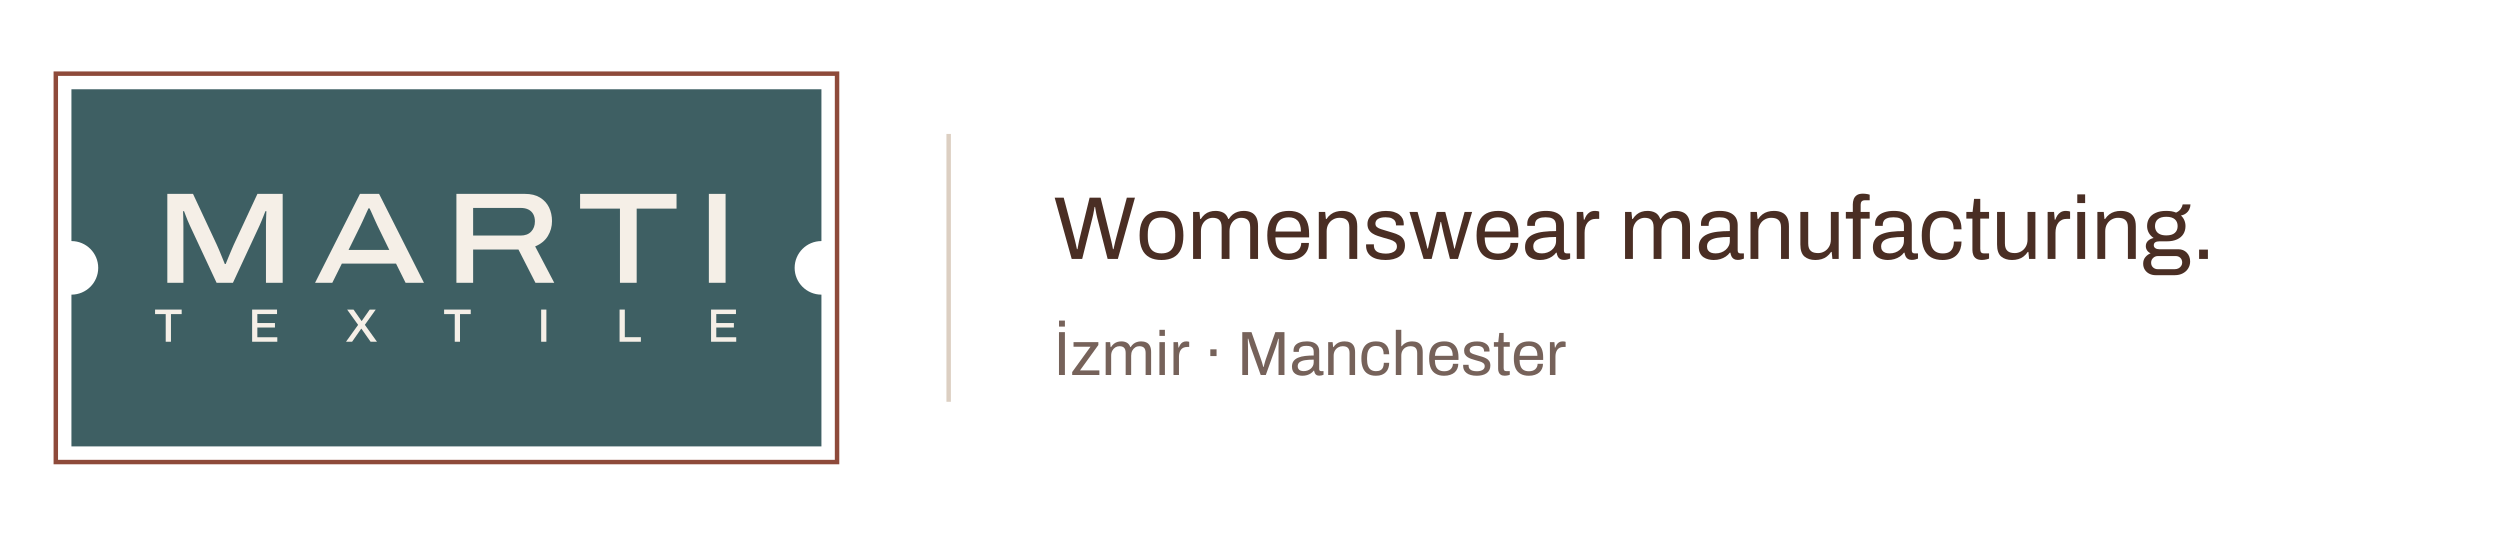
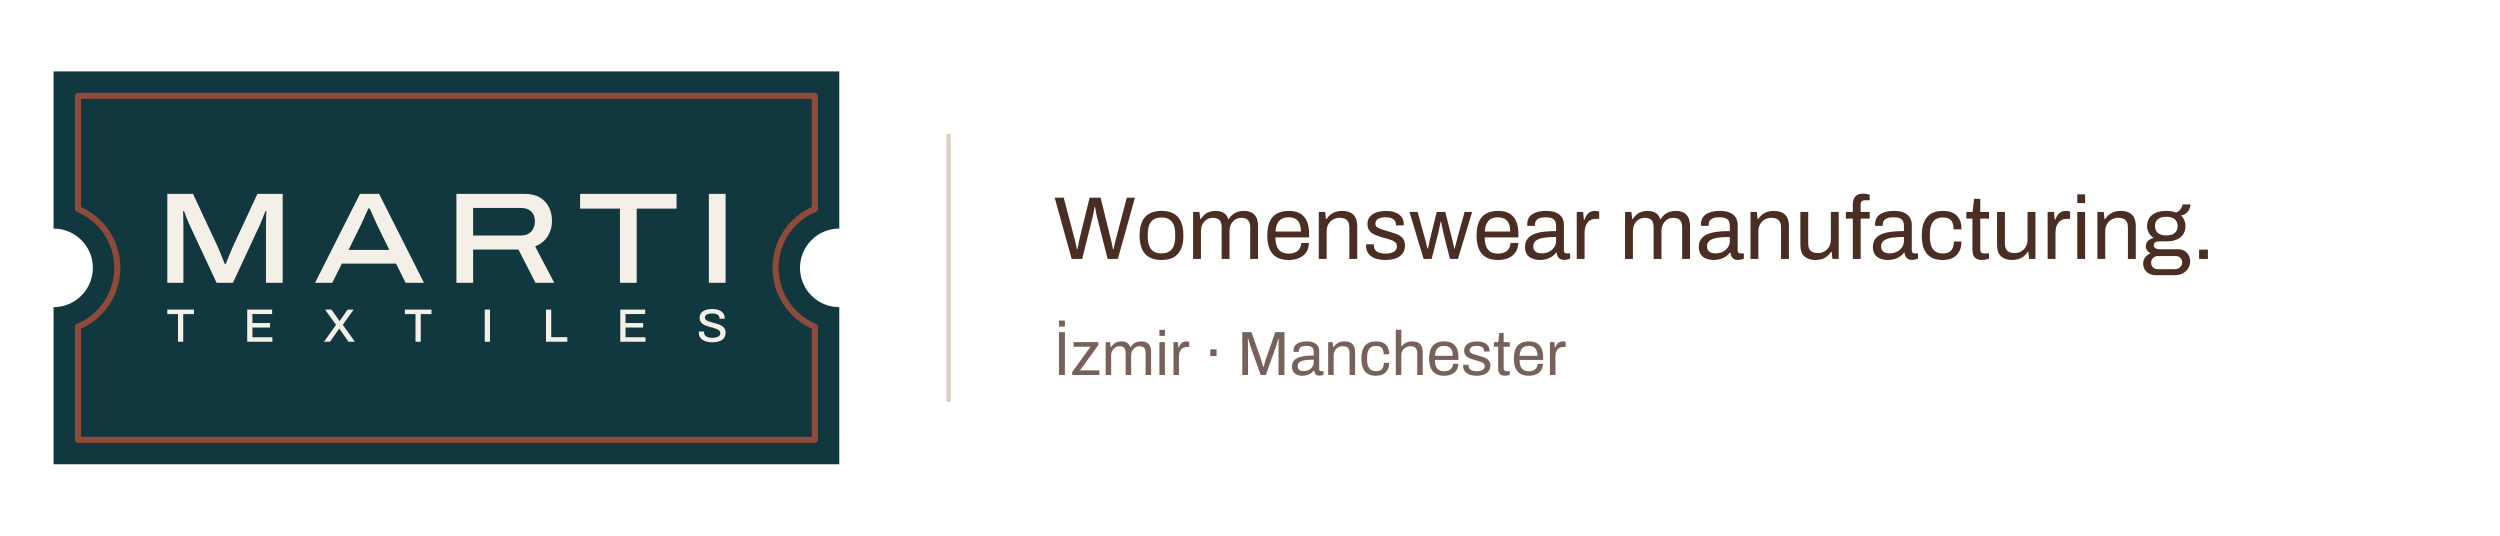
<svg xmlns="http://www.w3.org/2000/svg" viewBox="0 0 560 120" width="560" height="120">
  <g transform="translate(12 16) scale(0.5)">
-     <path d="M8 8H344V76A12 12 0 0 0 344 100V168H8V100A12 12 0 0 0 8 76Z" fill="#3E5F63" />
-     <rect x="1.00" y="1.00" width="350.00" height="174.00" fill="none" stroke="#8E4A3A" stroke-width="2.00" />
-     <path fill="#F5EFE7" d="M50.96 94.69V54.86H62.47L73.14 77.69Q73.55 78.57 74.19 80.09Q74.83 81.61 75.5 83.26Q76.18 84.91 76.72 86.27H77.11Q77.59 85.07 78.23 83.51Q78.87 81.95 79.53 80.41Q80.19 78.86 80.65 77.8L91.33 54.86H102.64V94.69H95.15V69.67Q95.15 68.65 95.17 67.37Q95.2 66.08 95.25 64.82Q95.29 63.56 95.34 62.63H94.89Q94.58 63.46 94.12 64.62Q93.65 65.78 93.18 66.95Q92.71 68.12 92.29 69.02L80.36 94.69H73.03L61.05 69.02Q60.53 67.89 60.03 66.69Q59.53 65.49 59.14 64.42Q58.75 63.34 58.46 62.63H58.01Q58.05 63.43 58.08 64.64Q58.11 65.86 58.13 67.16Q58.16 68.46 58.16 69.67V94.69Z" />
-     <path fill="#F5EFE7" d="M117.15 94.69 137.26 54.86H145.83L165.93 94.69H157.7L153.42 86.09H129.15L124.87 94.69ZM132.15 79.97H150.41L145.12 69.14Q144.8 68.47 144.26 67.28Q143.71 66.09 143.16 64.83Q142.61 63.57 142.15 62.57Q141.7 61.58 141.54 61.33H141.08Q140.53 62.53 139.82 64.07Q139.12 65.6 138.49 66.99Q137.86 68.39 137.46 69.18Z" />
-     <path fill="#F5EFE7" d="M180.47 94.69V54.86H211.16Q215.26 54.86 217.93 56.51Q220.61 58.15 221.96 60.91Q223.3 63.67 223.3 67.06Q223.3 70.7 221.43 73.76Q219.55 76.82 215.75 78.39L224.3 94.69H215.88L208.26 79.78H187.96V94.69ZM187.96 73.53H209.23Q212.29 73.53 213.96 71.75Q215.64 69.97 215.64 67.19Q215.64 65.31 214.9 63.95Q214.16 62.6 212.73 61.87Q211.3 61.15 209.23 61.15H187.96Z" />
-     <path fill="#F5EFE7" d="M253.74 94.69V61.46H235.88V54.86H279.09V61.46H261.23V94.69Z" />
-     <path fill="#F5EFE7" d="M293.57 94.69V54.86H301.06V94.69Z" />
-     <path fill="#F5EFE7" d="M50.24 121.1V108.72H45.47V106.69H57.39V108.72H52.59V121.1Z" />
-     <path fill="#F5EFE7" d="M88.95 121.1V106.69H100.11V108.7H91.29V112.72H99.18V114.73H91.29V119.09H100.23V121.1Z" />
-     <path fill="#F5EFE7" d="M131.01 121.1 136.43 113.54 131.51 106.69H134.38L137.97 111.79H138.07L141.63 106.69H144.33L139.46 113.52L144.88 121.1H142.02L137.93 115.27H137.81L133.74 121.1Z" />
-     <path fill="#F5EFE7" d="M179.73 121.1V108.72H174.96V106.69H186.89V108.72H182.08V121.1Z" />
-     <path fill="#F5EFE7" d="M218.44 121.1V106.69H220.78V121.1Z" />
-     <path fill="#F5EFE7" d="M253.57 121.1V106.69H255.92V119.06H263.11V121.1Z" />
-     <path fill="#F5EFE7" d="M294.55 121.1V106.69H305.71V108.7H296.89V112.72H304.78V114.73H296.89V119.09H305.83V121.1Z" />
+     <path d="M0 0H352V70.40A17.6 17.6 0 0 0 352 105.60V176H0V105.60A17.6 17.6 0 0 0 0 70.40Z" fill="#11383E" />
+     <path d="M10.95 10.95H341.05V61.63A28.55 28.55 0 0 0 341.05 114.37V165.05H10.95V114.37A28.55 28.55 0 0 0 10.95 61.63Z" fill="none" stroke="#8E4A3A" stroke-width="2.74" stroke-linejoin="round" />
+     <path fill="#F4F0E8" d="M50.96 94.69V54.86H62.47L73.14 77.69Q73.55 78.57 74.19 80.09Q74.83 81.61 75.5 83.26Q76.18 84.91 76.72 86.27H77.11Q77.59 85.07 78.23 83.51Q78.87 81.95 79.53 80.41Q80.19 78.86 80.65 77.8L91.33 54.86H102.64V94.69H95.15V69.67Q95.15 68.65 95.17 67.37Q95.2 66.08 95.25 64.82Q95.29 63.56 95.34 62.63H94.89Q94.58 63.46 94.12 64.62Q93.65 65.78 93.18 66.95Q92.71 68.12 92.29 69.02L80.36 94.69H73.03L61.05 69.02Q60.53 67.89 60.03 66.69Q59.53 65.49 59.14 64.42Q58.75 63.34 58.46 62.63H58.01Q58.05 63.43 58.08 64.64Q58.11 65.86 58.13 67.16Q58.16 68.46 58.16 69.67V94.69Z" />
+     <path fill="#F4F0E8" d="M117.15 94.69 137.26 54.86H145.83L165.93 94.69H157.7L153.42 86.09H129.15L124.87 94.69ZM132.15 79.97H150.41L145.12 69.14Q144.8 68.47 144.26 67.28Q143.71 66.09 143.16 64.83Q142.61 63.57 142.15 62.57Q141.7 61.58 141.54 61.33H141.08Q140.53 62.53 139.82 64.07Q139.12 65.6 138.49 66.99Q137.86 68.39 137.46 69.18Z" />
+     <path fill="#F4F0E8" d="M180.47 94.69V54.86H211.16Q215.26 54.86 217.93 56.51Q220.61 58.15 221.96 60.91Q223.3 63.67 223.3 67.06Q223.3 70.7 221.43 73.76Q219.55 76.82 215.75 78.39L224.3 94.69H215.88L208.26 79.78H187.96V94.69ZM187.96 73.53H209.23Q212.29 73.53 213.96 71.75Q215.64 69.97 215.64 67.19Q215.64 65.31 214.9 63.95Q214.16 62.6 212.73 61.87Q211.3 61.15 209.23 61.15H187.96Z" />
+     <path fill="#F4F0E8" d="M253.74 94.69V61.46H235.88V54.86H279.09V61.46H261.23V94.69Z" />
+     <path fill="#F4F0E8" d="M293.57 94.69V54.86H301.06V94.69Z" />
+     <path fill="#F4F0E8" d="M55.74 121.1V108.72H50.96V106.69H62.89V108.72H58.08V121.1Z" />
+     <path fill="#F4F0E8" d="M86.75 121.1V106.69H97.91V108.7H89.09V112.72H96.98V114.73H89.09V119.09H98.03V121.1Z" />
+     <path fill="#F4F0E8" d="M121.12 121.1 126.54 113.54 121.62 106.69H124.49L128.08 111.79H128.18L131.74 106.69H134.44L129.57 113.52L134.99 121.1H132.14L128.04 115.27H127.92L123.85 121.1Z" />
+     <path fill="#F4F0E8" d="M162.15 121.1V108.72H157.38V106.69H169.31V108.72H164.5V121.1Z" />
+     <path fill="#F4F0E8" d="M193.17 121.1V106.69H195.51V121.1Z" />
+     <path fill="#F4F0E8" d="M220.61 121.1V106.69H222.95V119.06H230.15V121.1Z" />
+     <path fill="#F4F0E8" d="M253.89 121.1V106.69H265.05V108.7H256.24V112.72H264.13V114.73H256.24V119.09H265.18V121.1Z" />
+     <path fill="#F4F0E8" d="M295.07 121.35Q293.89 121.35 292.8 121.1Q291.71 120.86 290.87 120.32Q290.03 119.79 289.54 118.96Q289.06 118.14 289.06 116.97Q289.06 116.85 289.06 116.74Q289.07 116.63 289.08 116.54H291.44Q291.44 116.6 291.42 116.73Q291.41 116.85 291.41 116.95Q291.41 117.72 291.87 118.26Q292.32 118.8 293.15 119.08Q293.98 119.36 295.07 119.36Q295.66 119.36 296.2 119.28Q296.75 119.21 297.2 119.05Q297.66 118.89 297.99 118.65Q298.33 118.41 298.51 118.07Q298.69 117.73 298.69 117.29Q298.69 116.62 298.3 116.19Q297.91 115.75 297.25 115.46Q296.6 115.16 295.76 114.93Q294.93 114.7 294.05 114.47Q293.18 114.24 292.34 113.92Q291.51 113.61 290.85 113.16Q290.2 112.71 289.8 112.01Q289.41 111.32 289.41 110.35Q289.41 109.4 289.81 108.67Q290.21 107.93 290.96 107.44Q291.72 106.94 292.77 106.69Q293.83 106.44 295.15 106.44Q296.29 106.44 297.29 106.68Q298.29 106.92 299.05 107.42Q299.81 107.93 300.24 108.7Q300.67 109.47 300.67 110.55V110.8H298.35V110.54Q298.35 109.87 297.94 109.41Q297.54 108.95 296.82 108.69Q296.11 108.43 295.17 108.43Q294.06 108.43 293.3 108.65Q292.55 108.87 292.16 109.26Q291.78 109.66 291.78 110.21Q291.78 110.8 292.17 111.2Q292.56 111.59 293.22 111.87Q293.88 112.14 294.71 112.36Q295.54 112.58 296.42 112.82Q297.3 113.06 298.13 113.37Q298.96 113.68 299.62 114.14Q300.28 114.61 300.67 115.29Q301.06 115.98 301.06 116.95Q301.06 118.52 300.29 119.5Q299.52 120.47 298.17 120.91Q296.82 121.35 295.07 121.35Z" />
  </g>
  <rect x="212" y="30" width="1" height="60" fill="#DCCFC2" />
  <path fill="#4A2E24" d="M240.06 58 236.25 44.28H238.27L240.71 53.53Q240.78 53.77 240.87 54.17Q240.96 54.58 241.06 55.02Q241.16 55.46 241.23 55.8H241.36Q241.42 55.54 241.47 55.22Q241.53 54.89 241.59 54.57Q241.65 54.25 241.71 53.98Q241.77 53.7 241.81 53.53L244.07 44.28H246.54L248.81 53.53Q248.88 53.77 248.97 54.17Q249.05 54.58 249.15 55.02Q249.24 55.46 249.3 55.8H249.43Q249.49 55.55 249.56 55.23Q249.63 54.92 249.7 54.6Q249.78 54.28 249.84 54Q249.91 53.72 249.96 53.53L252.41 44.28H254.23L250.4 58H248.11L245.75 48.69Q245.68 48.39 245.59 47.97Q245.51 47.56 245.43 47.12Q245.36 46.69 245.3 46.35H245.18Q245.13 46.69 245.05 47.14Q244.98 47.58 244.89 48Q244.8 48.41 244.73 48.69L242.41 58Z" />
  <path fill="#4A2E24" d="M260.18 58.24Q258.58 58.24 257.49 57.65Q256.39 57.06 255.83 55.84Q255.27 54.62 255.27 52.74Q255.27 50.84 255.83 49.63Q256.39 48.42 257.49 47.83Q258.58 47.24 260.18 47.24Q261.79 47.24 262.87 47.83Q263.96 48.42 264.52 49.63Q265.08 50.84 265.08 52.74Q265.08 54.62 264.52 55.84Q263.96 57.06 262.87 57.65Q261.79 58.24 260.18 58.24ZM260.18 56.76Q261.2 56.76 261.88 56.36Q262.56 55.96 262.91 55.11Q263.25 54.27 263.25 52.95V52.53Q263.25 51.2 262.91 50.36Q262.56 49.52 261.88 49.12Q261.2 48.72 260.18 48.72Q259.15 48.72 258.47 49.12Q257.79 49.52 257.44 50.36Q257.1 51.2 257.1 52.53V52.95Q257.1 54.27 257.44 55.11Q257.79 55.96 258.47 56.36Q259.15 56.76 260.18 56.76Z" />
  <path fill="#4A2E24" d="M267.25 58V47.48H268.68L268.84 49.05H268.98Q269.39 48.42 269.88 48.02Q270.38 47.61 270.98 47.43Q271.58 47.24 272.28 47.24Q273.29 47.24 274.04 47.65Q274.79 48.06 275.13 49.05H275.26Q275.65 48.43 276.15 48.03Q276.65 47.63 277.27 47.44Q277.89 47.24 278.59 47.24Q279.54 47.24 280.26 47.57Q280.98 47.89 281.39 48.64Q281.8 49.4 281.8 50.67V58H280.04V50.94Q280.04 50.3 279.89 49.88Q279.73 49.46 279.46 49.22Q279.18 48.99 278.81 48.89Q278.44 48.79 278.01 48.79Q277.31 48.79 276.72 49.16Q276.13 49.52 275.77 50.2Q275.41 50.87 275.41 51.82V58H273.65V50.94Q273.65 50.3 273.5 49.88Q273.35 49.46 273.08 49.22Q272.82 48.99 272.45 48.89Q272.09 48.79 271.67 48.79Q270.96 48.79 270.35 49.16Q269.75 49.52 269.38 50.2Q269.01 50.87 269.01 51.82V58Z" />
  <path fill="#4A2E24" d="M288.66 58.24Q287.1 58.24 286.03 57.65Q284.96 57.06 284.42 55.84Q283.87 54.62 283.87 52.74Q283.87 50.84 284.42 49.63Q284.96 48.42 286.04 47.83Q287.13 47.24 288.73 47.24Q290.22 47.24 291.22 47.81Q292.22 48.39 292.73 49.52Q293.24 50.65 293.24 52.34V53.18H285.69Q285.71 54.45 286.05 55.26Q286.39 56.06 287.05 56.44Q287.71 56.81 288.7 56.81Q289.37 56.81 289.88 56.63Q290.39 56.46 290.74 56.14Q291.09 55.82 291.28 55.37Q291.47 54.93 291.48 54.41H293.2Q293.19 55.26 292.89 55.97Q292.58 56.67 292 57.18Q291.42 57.69 290.58 57.96Q289.74 58.24 288.66 58.24ZM285.71 51.86H291.41Q291.41 50.98 291.21 50.38Q291.01 49.77 290.65 49.4Q290.29 49.02 289.79 48.85Q289.3 48.68 288.69 48.68Q287.76 48.68 287.12 49.02Q286.48 49.36 286.14 50.06Q285.79 50.76 285.71 51.86Z" />
  <path fill="#4A2E24" d="M295.41 58V47.48H296.84L297 49.05H297.14Q297.56 48.42 298.09 48.02Q298.63 47.61 299.27 47.43Q299.92 47.24 300.66 47.24Q301.66 47.24 302.41 47.58Q303.17 47.91 303.6 48.68Q304.02 49.44 304.02 50.73V58H302.25V50.97Q302.25 50.32 302.09 49.9Q301.93 49.48 301.63 49.24Q301.34 48.99 300.92 48.89Q300.51 48.79 300.03 48.79Q299.28 48.79 298.62 49.16Q297.97 49.52 297.57 50.2Q297.17 50.87 297.17 51.82V58Z" />
  <path fill="#4A2E24" d="M310.36 58.24Q309.28 58.24 308.47 58.02Q307.65 57.8 307.1 57.38Q306.55 56.96 306.28 56.38Q306 55.79 306 55.05Q306 54.96 306 54.87Q306.01 54.78 306.02 54.73H307.76Q307.75 54.8 307.75 54.86Q307.75 54.92 307.75 54.98Q307.76 55.67 308.11 56.08Q308.46 56.48 309.08 56.64Q309.7 56.81 310.46 56.81Q311.13 56.81 311.68 56.63Q312.23 56.46 312.57 56.11Q312.91 55.76 312.91 55.23Q312.91 54.56 312.47 54.21Q312.03 53.86 311.34 53.66Q310.64 53.46 309.87 53.24Q309.23 53.06 308.6 52.84Q307.96 52.63 307.45 52.3Q306.94 51.98 306.62 51.46Q306.31 50.95 306.31 50.18Q306.31 49.48 306.61 48.94Q306.9 48.39 307.44 48.02Q307.98 47.64 308.75 47.45Q309.51 47.25 310.45 47.25Q311.47 47.25 312.21 47.47Q312.96 47.7 313.46 48.09Q313.95 48.49 314.2 49.01Q314.44 49.52 314.44 50.11Q314.44 50.21 314.44 50.32Q314.43 50.44 314.42 50.49H312.7V50.27Q312.7 49.87 312.49 49.51Q312.27 49.15 311.77 48.91Q311.27 48.67 310.36 48.67Q309.79 48.67 309.36 48.77Q308.94 48.87 308.66 49.05Q308.38 49.23 308.24 49.49Q308.09 49.74 308.09 50.07Q308.09 50.59 308.44 50.87Q308.78 51.15 309.35 51.33Q309.92 51.5 310.58 51.71Q311.28 51.92 312.01 52.14Q312.74 52.35 313.35 52.67Q313.96 52.99 314.34 53.54Q314.71 54.09 314.71 54.98Q314.71 55.82 314.38 56.44Q314.05 57.05 313.47 57.45Q312.89 57.85 312.09 58.05Q311.3 58.24 310.36 58.24Z" />
  <path fill="#4A2E24" d="M318.89 58 315.72 47.48H317.54L319.14 53.26Q319.26 53.69 319.38 54.17Q319.49 54.66 319.59 55.07Q319.69 55.48 319.75 55.69H319.86Q319.95 55.31 320.05 54.83Q320.15 54.36 320.25 53.92Q320.35 53.48 320.41 53.23L321.83 47.48H323.74L325.2 53.24Q325.29 53.58 325.39 54.03Q325.48 54.47 325.59 54.92Q325.69 55.37 325.75 55.69H325.86Q325.94 55.38 326.04 54.95Q326.15 54.52 326.27 54.07Q326.38 53.62 326.47 53.28L328.07 47.48H329.75L326.58 58H324.79L323.42 52.56Q323.34 52.19 323.22 51.67Q323.1 51.16 322.99 50.63Q322.88 50.1 322.8 49.71H322.68Q322.64 49.99 322.54 50.46Q322.45 50.92 322.33 51.47Q322.21 52.01 322.07 52.57L320.69 58Z" />
  <path fill="#4A2E24" d="M335.54 58.24Q333.98 58.24 332.91 57.65Q331.84 57.06 331.3 55.84Q330.75 54.62 330.75 52.74Q330.75 50.84 331.3 49.63Q331.84 48.42 332.92 47.83Q334.01 47.24 335.61 47.24Q337.1 47.24 338.1 47.81Q339.1 48.39 339.61 49.52Q340.12 50.65 340.12 52.34V53.18H332.57Q332.59 54.45 332.93 55.26Q333.27 56.06 333.93 56.44Q334.59 56.81 335.58 56.81Q336.25 56.81 336.76 56.63Q337.27 56.46 337.62 56.14Q337.97 55.82 338.16 55.37Q338.35 54.93 338.36 54.41H340.08Q340.07 55.26 339.77 55.97Q339.46 56.67 338.88 57.18Q338.3 57.69 337.46 57.96Q336.62 58.24 335.54 58.24ZM332.59 51.86H338.29Q338.29 50.98 338.09 50.38Q337.89 49.77 337.53 49.4Q337.17 49.02 336.67 48.85Q336.18 48.68 335.57 48.68Q334.64 48.68 334 49.02Q333.36 49.36 333.02 50.06Q332.67 50.76 332.59 51.86Z" />
  <path fill="#4A2E24" d="M344.94 58.24Q344.37 58.24 343.78 58.1Q343.19 57.96 342.7 57.64Q342.21 57.32 341.91 56.75Q341.61 56.18 341.61 55.33Q341.61 54.24 342.13 53.54Q342.64 52.84 343.57 52.45Q344.5 52.06 345.78 51.91Q347.06 51.76 348.56 51.76V50.57Q348.56 49.99 348.36 49.56Q348.16 49.14 347.66 48.91Q347.15 48.67 346.21 48.67Q345.29 48.67 344.77 48.9Q344.24 49.13 344.03 49.5Q343.82 49.87 343.82 50.29V50.6H342.12Q342.1 50.5 342.1 50.4Q342.1 50.3 342.1 50.16Q342.1 49.2 342.63 48.54Q343.16 47.89 344.12 47.57Q345.07 47.24 346.32 47.24Q347.65 47.24 348.53 47.62Q349.41 47.99 349.87 48.69Q350.32 49.39 350.32 50.39V56.08Q350.32 56.46 350.5 56.61Q350.67 56.76 350.93 56.76H351.71V57.93Q351.44 58.05 351.09 58.13Q350.75 58.22 350.33 58.22Q349.8 58.22 349.46 58.01Q349.13 57.81 348.94 57.44Q348.76 57.07 348.69 56.6H348.56Q348.2 57.1 347.65 57.47Q347.1 57.84 346.42 58.04Q345.74 58.24 344.94 58.24ZM345.38 56.76Q346.01 56.76 346.59 56.56Q347.16 56.36 347.6 55.99Q348.04 55.63 348.3 55.11Q348.56 54.59 348.56 53.96V53.08Q346.95 53.08 345.8 53.26Q344.66 53.44 344.05 53.9Q343.45 54.37 343.45 55.21Q343.45 55.73 343.69 56.08Q343.93 56.43 344.36 56.6Q344.8 56.76 345.38 56.76Z" />
  <path fill="#4A2E24" d="M353.19 58V47.48H354.63L354.78 49.21H354.91Q355.08 48.72 355.36 48.27Q355.64 47.83 356.12 47.53Q356.59 47.24 357.3 47.24Q357.6 47.24 357.85 47.29Q358.1 47.34 358.22 47.39V49.02H357.56Q356.88 49.02 356.39 49.25Q355.9 49.48 355.58 49.91Q355.26 50.33 355.1 50.9Q354.95 51.47 354.95 52.15V58Z" />
  <path fill="#4A2E24" d="M364.01 58V47.48H365.44L365.6 49.05H365.74Q366.15 48.42 366.64 48.02Q367.14 47.61 367.74 47.43Q368.34 47.24 369.04 47.24Q370.05 47.24 370.8 47.65Q371.55 48.06 371.89 49.05H372.02Q372.41 48.43 372.91 48.03Q373.41 47.63 374.03 47.44Q374.65 47.24 375.35 47.24Q376.3 47.24 377.02 47.57Q377.74 47.89 378.15 48.64Q378.56 49.4 378.56 50.67V58H376.8V50.94Q376.8 50.3 376.65 49.88Q376.49 49.46 376.22 49.22Q375.94 48.99 375.57 48.89Q375.2 48.79 374.77 48.79Q374.07 48.79 373.48 49.16Q372.89 49.52 372.53 50.2Q372.17 50.87 372.17 51.82V58H370.41V50.94Q370.41 50.3 370.26 49.88Q370.11 49.46 369.84 49.22Q369.58 48.99 369.21 48.89Q368.85 48.79 368.43 48.79Q367.72 48.79 367.11 49.16Q366.51 49.52 366.14 50.2Q365.77 50.87 365.77 51.82V58Z" />
  <path fill="#4A2E24" d="M383.86 58.24Q383.29 58.24 382.7 58.1Q382.11 57.96 381.62 57.64Q381.13 57.32 380.83 56.75Q380.53 56.18 380.53 55.33Q380.53 54.24 381.05 53.54Q381.56 52.84 382.49 52.45Q383.42 52.06 384.7 51.91Q385.98 51.76 387.48 51.76V50.57Q387.48 49.99 387.28 49.56Q387.08 49.14 386.58 48.91Q386.07 48.67 385.13 48.67Q384.21 48.67 383.69 48.9Q383.16 49.13 382.95 49.5Q382.74 49.87 382.74 50.29V50.6H381.04Q381.02 50.5 381.02 50.4Q381.02 50.3 381.02 50.16Q381.02 49.2 381.55 48.54Q382.08 47.89 383.04 47.57Q383.99 47.24 385.24 47.24Q386.57 47.24 387.45 47.62Q388.33 47.99 388.79 48.69Q389.24 49.39 389.24 50.39V56.08Q389.24 56.46 389.42 56.61Q389.59 56.76 389.85 56.76H390.63V57.93Q390.36 58.05 390.01 58.13Q389.67 58.22 389.25 58.22Q388.72 58.22 388.38 58.01Q388.05 57.81 387.86 57.44Q387.68 57.07 387.61 56.6H387.48Q387.12 57.1 386.57 57.47Q386.02 57.84 385.34 58.04Q384.66 58.24 383.86 58.24ZM384.3 56.76Q384.93 56.76 385.51 56.56Q386.08 56.36 386.52 55.99Q386.96 55.63 387.22 55.11Q387.48 54.59 387.48 53.96V53.08Q385.87 53.08 384.72 53.26Q383.58 53.44 382.97 53.9Q382.37 54.37 382.37 55.21Q382.37 55.73 382.61 56.08Q382.85 56.43 383.28 56.6Q383.72 56.76 384.3 56.76Z" />
  <path fill="#4A2E24" d="M392.11 58V47.48H393.54L393.7 49.05H393.84Q394.26 48.42 394.79 48.02Q395.33 47.61 395.97 47.43Q396.62 47.24 397.36 47.24Q398.36 47.24 399.11 47.58Q399.87 47.91 400.3 48.68Q400.72 49.44 400.72 50.73V58H398.95V50.97Q398.95 50.32 398.79 49.9Q398.63 49.48 398.33 49.24Q398.04 48.99 397.62 48.89Q397.21 48.79 396.73 48.79Q395.98 48.79 395.32 49.16Q394.67 49.52 394.27 50.2Q393.87 50.87 393.87 51.82V58Z" />
  <path fill="#4A2E24" d="M406.64 58.24Q405.13 58.24 404.2 57.46Q403.28 56.67 403.28 54.75V47.48H405.04V54.51Q405.04 55.16 405.2 55.58Q405.36 56 405.66 56.24Q405.95 56.49 406.36 56.59Q406.77 56.69 407.26 56.69Q408.01 56.69 408.66 56.32Q409.31 55.96 409.71 55.27Q410.11 54.59 410.11 53.66V47.48H411.87V58H410.46L410.3 56.43H410.16Q409.74 57.06 409.21 57.46Q408.68 57.87 408.03 58.05Q407.38 58.24 406.64 58.24Z" />
  <path fill="#4A2E24" d="M415.03 58V48.96H413.47V47.48H415.03V45.8Q415.03 45.19 415.22 44.64Q415.41 44.09 415.91 43.73Q416.4 43.38 417.3 43.38Q417.58 43.38 417.85 43.41Q418.12 43.44 418.37 43.49Q418.62 43.54 418.81 43.61V44.86H417.76Q417.27 44.86 417.03 45.1Q416.79 45.35 416.79 45.83V47.48H418.81V48.96H416.79V58Z" />
  <path fill="#4A2E24" d="M422.86 58.24Q422.29 58.24 421.7 58.1Q421.11 57.96 420.62 57.64Q420.13 57.32 419.83 56.75Q419.53 56.18 419.53 55.33Q419.53 54.24 420.05 53.54Q420.56 52.84 421.49 52.45Q422.42 52.06 423.7 51.91Q424.98 51.76 426.48 51.76V50.57Q426.48 49.99 426.28 49.56Q426.08 49.14 425.58 48.91Q425.07 48.67 424.13 48.67Q423.21 48.67 422.69 48.9Q422.16 49.13 421.95 49.5Q421.74 49.87 421.74 50.29V50.6H420.04Q420.02 50.5 420.02 50.4Q420.02 50.3 420.02 50.16Q420.02 49.2 420.55 48.54Q421.08 47.89 422.04 47.57Q422.99 47.24 424.24 47.24Q425.57 47.24 426.45 47.62Q427.33 47.99 427.79 48.69Q428.24 49.39 428.24 50.39V56.08Q428.24 56.46 428.42 56.61Q428.59 56.76 428.85 56.76H429.63V57.93Q429.36 58.05 429.01 58.13Q428.67 58.22 428.25 58.22Q427.72 58.22 427.38 58.01Q427.05 57.81 426.86 57.44Q426.68 57.07 426.61 56.6H426.48Q426.12 57.1 425.57 57.47Q425.02 57.84 424.34 58.04Q423.66 58.24 422.86 58.24ZM423.3 56.76Q423.93 56.76 424.51 56.56Q425.08 56.36 425.52 55.99Q425.96 55.63 426.22 55.11Q426.48 54.59 426.48 53.96V53.08Q424.87 53.08 423.72 53.26Q422.58 53.44 421.97 53.9Q421.37 54.37 421.37 55.21Q421.37 55.73 421.61 56.08Q421.85 56.43 422.28 56.6Q422.72 56.76 423.3 56.76Z" />
  <path fill="#4A2E24" d="M435.13 58.24Q433.61 58.24 432.57 57.65Q431.54 57.05 431 55.83Q430.47 54.6 430.47 52.74Q430.47 50.89 431.01 49.67Q431.54 48.45 432.59 47.84Q433.63 47.24 435.17 47.24Q436.26 47.24 437.05 47.52Q437.84 47.8 438.36 48.34Q438.88 48.88 439.13 49.64Q439.38 50.41 439.38 51.37H437.6Q437.6 50.45 437.35 49.86Q437.1 49.28 436.56 48.99Q436.02 48.71 435.13 48.71Q434.27 48.71 433.63 49.09Q432.99 49.48 432.64 50.32Q432.29 51.16 432.29 52.54V52.95Q432.29 54.27 432.62 55.12Q432.95 55.97 433.59 56.37Q434.23 56.77 435.17 56.77Q436.07 56.77 436.61 56.46Q437.15 56.15 437.41 55.54Q437.67 54.93 437.67 54.11H439.38Q439.38 54.98 439.13 55.74Q438.88 56.5 438.36 57.06Q437.84 57.62 437.03 57.93Q436.23 58.24 435.13 58.24Z" />
  <path fill="#4A2E24" d="M443.96 58.23Q443.15 58.23 442.68 57.93Q442.21 57.63 442.02 57.12Q441.82 56.61 441.82 56.02V48.96H440.46V47.48H441.86L442.19 44.55H443.58V47.48H445.55V48.96H443.58V55.76Q443.58 56.27 443.76 56.52Q443.94 56.76 444.44 56.76H445.55V57.93Q445.35 58.02 445.07 58.08Q444.8 58.15 444.51 58.19Q444.21 58.23 443.96 58.23Z" />
  <path fill="#4A2E24" d="M450.7 58.24Q449.19 58.24 448.26 57.46Q447.34 56.67 447.34 54.75V47.48H449.1V54.51Q449.1 55.16 449.26 55.58Q449.42 56 449.72 56.24Q450.01 56.49 450.42 56.59Q450.83 56.69 451.32 56.69Q452.07 56.69 452.72 56.32Q453.37 55.96 453.77 55.27Q454.17 54.59 454.17 53.66V47.48H455.93V58H454.52L454.36 56.43H454.22Q453.8 57.06 453.27 57.46Q452.74 57.87 452.09 58.05Q451.44 58.24 450.7 58.24Z" />
  <path fill="#4A2E24" d="M458.67 58V47.48H460.11L460.26 49.21H460.39Q460.56 48.72 460.84 48.27Q461.12 47.83 461.6 47.53Q462.07 47.24 462.78 47.24Q463.08 47.24 463.33 47.29Q463.58 47.34 463.7 47.39V49.02H463.04Q462.36 49.02 461.87 49.25Q461.38 49.48 461.06 49.91Q460.74 50.33 460.58 50.9Q460.43 51.47 460.43 52.15V58Z" />
  <path fill="#4A2E24" d="M465.31 45.49V43.54H467.07V45.49ZM465.31 58V47.48H467.07V58Z" />
  <path fill="#4A2E24" d="M469.81 58V47.48H471.24L471.4 49.05H471.54Q471.96 48.42 472.49 48.02Q473.03 47.61 473.67 47.43Q474.32 47.24 475.06 47.24Q476.06 47.24 476.81 47.58Q477.57 47.91 478 48.68Q478.42 49.44 478.42 50.73V58H476.65V50.97Q476.65 50.32 476.49 49.9Q476.33 49.48 476.03 49.24Q475.74 48.99 475.32 48.89Q474.91 48.79 474.43 48.79Q473.68 48.79 473.02 49.16Q472.37 49.52 471.97 50.2Q471.57 50.87 471.57 51.82V58Z" />
  <path fill="#4A2E24" d="M482.85 61.64Q482.1 61.64 481.47 61.33Q480.83 61.02 480.45 60.43Q480.07 59.85 480.07 59.07Q480.07 58.19 480.55 57.61Q481.03 57.02 481.73 56.74Q481.22 56.5 480.94 56.08Q480.66 55.65 480.66 55.13Q480.66 54.41 481.17 53.93Q481.69 53.46 482.42 53.31Q481.73 52.86 481.34 52.17Q480.95 51.48 480.95 50.64Q480.95 49.64 481.43 48.87Q481.91 48.11 482.87 47.68Q483.83 47.24 485.24 47.24Q485.88 47.24 486.44 47.33Q486.99 47.43 487.44 47.62Q488.14 47.31 488.49 46.8Q488.84 46.3 488.92 45.78H490.67Q490.65 46.38 490.39 46.91Q490.13 47.44 489.66 47.79Q489.2 48.15 488.53 48.27Q489.04 48.74 489.29 49.34Q489.55 49.95 489.55 50.64Q489.55 51.64 489.08 52.41Q488.61 53.18 487.67 53.62Q486.73 54.06 485.31 54.06H483.66Q483.12 54.06 482.78 54.27Q482.45 54.48 482.45 54.95Q482.45 55.35 482.79 55.59Q483.13 55.83 483.66 55.83H487.94Q489.1 55.83 489.85 56.61Q490.59 57.39 490.59 58.57Q490.59 59.43 490.15 60.13Q489.72 60.83 488.95 61.23Q488.18 61.64 487.16 61.64ZM483.35 60.3H487.13Q487.6 60.3 487.98 60.11Q488.36 59.91 488.58 59.58Q488.81 59.24 488.81 58.84Q488.81 58.15 488.4 57.76Q487.99 57.36 487.4 57.36H483.35Q482.73 57.36 482.29 57.79Q481.85 58.21 481.85 58.84Q481.85 59.5 482.28 59.9Q482.72 60.3 483.35 60.3ZM485.25 52.73Q486.53 52.73 487.16 52.17Q487.79 51.62 487.79 50.64Q487.79 49.67 487.16 49.12Q486.53 48.56 485.25 48.56Q483.98 48.56 483.35 49.12Q482.72 49.67 482.72 50.64Q482.72 51.26 483 51.74Q483.27 52.21 483.84 52.47Q484.4 52.73 485.25 52.73Z" />
  <path fill="#4A2E24" d="M492.6 58V55.91H494.57V58Z" />
  <path fill="#76625A" d="M237.21 84V74.4H238.54V84ZM237.22 73.16V71.81H238.54V73.16Z" />
  <path fill="#76625A" d="M240.17 84V83.34L244.27 77.67H240.47V76.64H246.03V77.28L241.92 82.97H246.26V84Z" />
  <path fill="#76625A" d="M247.67 84V76.64H248.67L248.78 77.74H248.88Q249.16 77.29 249.51 77.01Q249.86 76.73 250.28 76.6Q250.7 76.47 251.19 76.47Q251.9 76.47 252.42 76.76Q252.94 77.05 253.19 77.74H253.28Q253.55 77.3 253.9 77.02Q254.25 76.74 254.68 76.61Q255.11 76.47 255.6 76.47Q256.27 76.47 256.77 76.7Q257.28 76.92 257.56 77.45Q257.85 77.98 257.85 78.87V84H256.62V79.06Q256.62 78.61 256.51 78.31Q256.41 78.02 256.22 77.86Q256.02 77.69 255.76 77.62Q255.51 77.55 255.2 77.55Q254.71 77.55 254.3 77.81Q253.89 78.07 253.63 78.54Q253.38 79.01 253.38 79.67V84H252.15V79.06Q252.15 78.61 252.04 78.31Q251.94 78.02 251.75 77.86Q251.57 77.69 251.31 77.62Q251.05 77.55 250.76 77.55Q250.27 77.55 249.84 77.81Q249.42 78.07 249.16 78.54Q248.9 79.01 248.9 79.67V84Z" />
  <path fill="#76625A" d="M259.71 75.24V73.88H260.94V75.24ZM259.71 84V76.64H260.94V84Z" />
  <path fill="#76625A" d="M262.86 84V76.64H263.86L263.97 77.85H264.06Q264.18 77.51 264.38 77.19Q264.57 76.88 264.91 76.67Q265.24 76.47 265.74 76.47Q265.95 76.47 266.12 76.5Q266.29 76.54 266.38 76.57V77.72H265.92Q265.45 77.72 265.1 77.88Q264.75 78.04 264.53 78.33Q264.3 78.63 264.2 79.03Q264.09 79.43 264.09 79.9V84Z" />
  <path fill="#76625A" d="M271.11 79.76V78.25H272.51V79.76Z" />
  <path fill="#76625A" d="M278.27 84V74.4H280.33L282.51 80.63Q282.6 80.88 282.69 81.18Q282.77 81.48 282.85 81.74Q282.93 82.01 282.97 82.2H283.06Q283.11 82 283.18 81.72Q283.25 81.45 283.33 81.16Q283.41 80.86 283.49 80.62L285.67 74.4H287.72V84H286.39V78.38Q286.39 77.94 286.4 77.43Q286.41 76.92 286.42 76.49Q286.44 76.06 286.44 75.87H286.33Q286.28 76.06 286.19 76.39Q286.09 76.72 285.99 77.08Q285.89 77.43 285.79 77.71L283.54 84H282.4L280.15 77.72Q280.06 77.47 279.97 77.16Q279.88 76.85 279.79 76.51Q279.69 76.17 279.62 75.87H279.51Q279.52 76.19 279.53 76.65Q279.54 77.1 279.55 77.55Q279.56 78.01 279.56 78.38V84Z" />
  <path fill="#76625A" d="M291.73 84.17Q291.33 84.17 290.92 84.07Q290.51 83.98 290.17 83.75Q289.82 83.52 289.61 83.13Q289.4 82.73 289.4 82.13Q289.4 81.37 289.76 80.88Q290.13 80.39 290.78 80.12Q291.43 79.84 292.32 79.74Q293.22 79.63 294.27 79.63V78.8Q294.27 78.39 294.13 78.09Q293.99 77.8 293.64 77.63Q293.28 77.47 292.62 77.47Q291.98 77.47 291.61 77.63Q291.24 77.79 291.1 78.05Q290.95 78.31 290.95 78.6V78.82H289.76Q289.75 78.75 289.75 78.68Q289.75 78.61 289.75 78.51Q289.75 77.84 290.12 77.38Q290.49 76.93 291.16 76.7Q291.83 76.47 292.7 76.47Q293.63 76.47 294.25 76.73Q294.87 77 295.18 77.48Q295.5 77.97 295.5 78.67V82.66Q295.5 82.92 295.62 83.03Q295.75 83.13 295.93 83.13H296.47V83.95Q296.28 84.03 296.04 84.09Q295.8 84.15 295.51 84.15Q295.14 84.15 294.9 84.01Q294.66 83.86 294.54 83.61Q294.41 83.35 294.36 83.02H294.27Q294.01 83.37 293.63 83.63Q293.25 83.89 292.77 84.03Q292.29 84.17 291.73 84.17ZM292.04 83.13Q292.48 83.13 292.89 82.99Q293.29 82.85 293.6 82.59Q293.9 82.34 294.09 81.97Q294.27 81.61 294.27 81.17V80.56Q293.14 80.56 292.34 80.68Q291.54 80.81 291.11 81.13Q290.69 81.46 290.69 82.04Q290.69 82.41 290.86 82.66Q291.02 82.9 291.33 83.02Q291.64 83.13 292.04 83.13Z" />
  <path fill="#76625A" d="M297.51 84V76.64H298.51L298.62 77.74H298.72Q299.01 77.29 299.39 77.01Q299.76 76.73 300.21 76.6Q300.66 76.47 301.18 76.47Q301.88 76.47 302.41 76.7Q302.94 76.94 303.24 77.47Q303.54 78.01 303.54 78.91V84H302.3V79.08Q302.3 78.62 302.18 78.33Q302.07 78.04 301.86 77.86Q301.66 77.69 301.37 77.62Q301.08 77.55 300.74 77.55Q300.22 77.55 299.76 77.81Q299.3 78.07 299.02 78.54Q298.74 79.01 298.74 79.67V84Z" />
  <path fill="#76625A" d="M308.2 84.17Q307.14 84.17 306.41 83.75Q305.69 83.34 305.32 82.48Q304.95 81.62 304.95 80.32Q304.95 79.02 305.32 78.17Q305.69 77.31 306.42 76.89Q307.16 76.47 308.23 76.47Q309 76.47 309.55 76.66Q310.1 76.86 310.46 77.24Q310.83 77.61 311 78.15Q311.18 78.69 311.18 79.36H309.94Q309.94 78.72 309.76 78.31Q309.58 77.9 309.2 77.69Q308.82 77.49 308.21 77.49Q307.6 77.49 307.15 77.77Q306.7 78.04 306.46 78.62Q306.22 79.21 306.22 80.18V80.47Q306.22 81.39 306.45 81.98Q306.68 82.58 307.13 82.86Q307.58 83.14 308.23 83.14Q308.86 83.14 309.24 82.92Q309.62 82.7 309.8 82.28Q309.98 81.85 309.98 81.27H311.18Q311.18 81.89 311 82.42Q310.83 82.95 310.46 83.34Q310.1 83.73 309.54 83.95Q308.98 84.17 308.2 84.17Z" />
  <path fill="#76625A" d="M312.66 84V73.88H313.89V77.55H313.99Q314.27 77.18 314.62 76.95Q314.97 76.71 315.4 76.59Q315.83 76.47 316.33 76.47Q317.03 76.47 317.56 76.7Q318.09 76.94 318.39 77.47Q318.69 78.01 318.69 78.91V84H317.45V79.08Q317.45 78.62 317.33 78.33Q317.22 78.04 317.01 77.86Q316.8 77.69 316.52 77.62Q316.23 77.55 315.89 77.55Q315.36 77.55 314.91 77.8Q314.45 78.05 314.17 78.52Q313.89 78.99 313.89 79.67V84Z" />
  <path fill="#76625A" d="M323.49 84.17Q322.39 84.17 321.65 83.75Q320.9 83.34 320.51 82.49Q320.13 81.63 320.13 80.32Q320.13 78.99 320.51 78.14Q320.9 77.29 321.66 76.88Q322.41 76.47 323.54 76.47Q324.58 76.47 325.28 76.87Q325.98 77.27 326.34 78.06Q326.7 78.85 326.7 80.03V80.63H321.41Q321.42 81.51 321.66 82.08Q321.89 82.65 322.36 82.9Q322.82 83.16 323.51 83.16Q323.98 83.16 324.34 83.04Q324.7 82.92 324.94 82.7Q325.19 82.47 325.32 82.16Q325.45 81.85 325.46 81.49H326.66Q326.66 82.09 326.44 82.58Q326.23 83.07 325.83 83.43Q325.42 83.78 324.83 83.97Q324.24 84.17 323.49 84.17ZM321.42 79.7H325.41Q325.41 79.08 325.27 78.66Q325.13 78.24 324.88 77.98Q324.62 77.71 324.28 77.6Q323.93 77.48 323.51 77.48Q322.86 77.48 322.41 77.72Q321.96 77.95 321.72 78.44Q321.48 78.93 321.42 79.7Z" />
  <path fill="#76625A" d="M330.79 84.17Q330.04 84.17 329.47 84.01Q328.89 83.86 328.51 83.56Q328.13 83.27 327.93 82.86Q327.74 82.45 327.74 81.94Q327.74 81.87 327.75 81.81Q327.75 81.75 327.76 81.71H328.97Q328.97 81.76 328.97 81.8Q328.97 81.84 328.97 81.88Q328.97 82.37 329.22 82.65Q329.47 82.94 329.9 83.05Q330.33 83.16 330.86 83.16Q331.33 83.16 331.72 83.04Q332.1 82.92 332.34 82.68Q332.58 82.43 332.58 82.06Q332.58 81.59 332.27 81.35Q331.97 81.1 331.48 80.96Q330.99 80.82 330.45 80.67Q330.01 80.54 329.56 80.39Q329.11 80.24 328.76 80.01Q328.4 79.78 328.18 79.42Q327.96 79.07 327.96 78.52Q327.96 78.04 328.17 77.66Q328.37 77.28 328.75 77.01Q329.13 76.75 329.66 76.61Q330.2 76.48 330.86 76.48Q331.57 76.48 332.09 76.63Q332.61 76.79 332.96 77.07Q333.31 77.34 333.48 77.71Q333.65 78.07 333.65 78.48Q333.65 78.55 333.65 78.63Q333.65 78.71 333.64 78.75H332.43V78.59Q332.43 78.31 332.28 78.06Q332.13 77.8 331.78 77.64Q331.43 77.47 330.79 77.47Q330.39 77.47 330.1 77.54Q329.8 77.61 329.6 77.74Q329.41 77.86 329.31 78.04Q329.21 78.22 329.21 78.45Q329.21 78.81 329.45 79.01Q329.69 79.2 330.09 79.33Q330.49 79.45 330.95 79.6Q331.44 79.74 331.95 79.89Q332.46 80.04 332.89 80.27Q333.32 80.49 333.58 80.88Q333.84 81.26 333.84 81.89Q333.84 82.47 333.61 82.91Q333.38 83.34 332.97 83.62Q332.56 83.9 332.01 84.03Q331.45 84.17 330.79 84.17Z" />
  <path fill="#76625A" d="M337.08 84.16Q336.51 84.16 336.18 83.95Q335.86 83.74 335.72 83.38Q335.58 83.03 335.58 82.62V77.67H334.63V76.64H335.61L335.84 74.58H336.82V76.64H338.19V77.67H336.82V82.44Q336.82 82.79 336.94 82.96Q337.07 83.13 337.41 83.13H338.19V83.95Q338.05 84.01 337.86 84.06Q337.67 84.1 337.46 84.13Q337.26 84.16 337.08 84.16Z" />
  <path fill="#76625A" d="M342.46 84.17Q341.36 84.17 340.62 83.75Q339.87 83.34 339.48 82.49Q339.1 81.63 339.1 80.32Q339.1 78.99 339.48 78.14Q339.87 77.29 340.63 76.88Q341.38 76.47 342.51 76.47Q343.55 76.47 344.25 76.87Q344.95 77.27 345.31 78.06Q345.67 78.85 345.67 80.03V80.63H340.38Q340.39 81.51 340.63 82.08Q340.86 82.65 341.33 82.9Q341.79 83.16 342.48 83.16Q342.95 83.16 343.31 83.04Q343.67 82.92 343.91 82.7Q344.16 82.47 344.29 82.16Q344.42 81.85 344.43 81.49H345.63Q345.63 82.09 345.41 82.58Q345.2 83.07 344.8 83.43Q344.39 83.78 343.8 83.97Q343.21 84.17 342.46 84.17ZM340.39 79.7H344.38Q344.38 79.08 344.24 78.66Q344.1 78.24 343.85 77.98Q343.59 77.71 343.25 77.6Q342.9 77.48 342.48 77.48Q341.83 77.48 341.38 77.72Q340.93 77.95 340.69 78.44Q340.45 78.93 340.39 79.7Z" />
  <path fill="#76625A" d="M347.18 84V76.64H348.19L348.29 77.85H348.39Q348.5 77.51 348.7 77.19Q348.89 76.88 349.23 76.67Q349.56 76.47 350.06 76.47Q350.27 76.47 350.44 76.5Q350.61 76.54 350.7 76.57V77.72H350.24Q349.77 77.72 349.42 77.88Q349.08 78.04 348.85 78.33Q348.63 78.63 348.52 79.03Q348.42 79.43 348.42 79.9V84Z" />
</svg>
